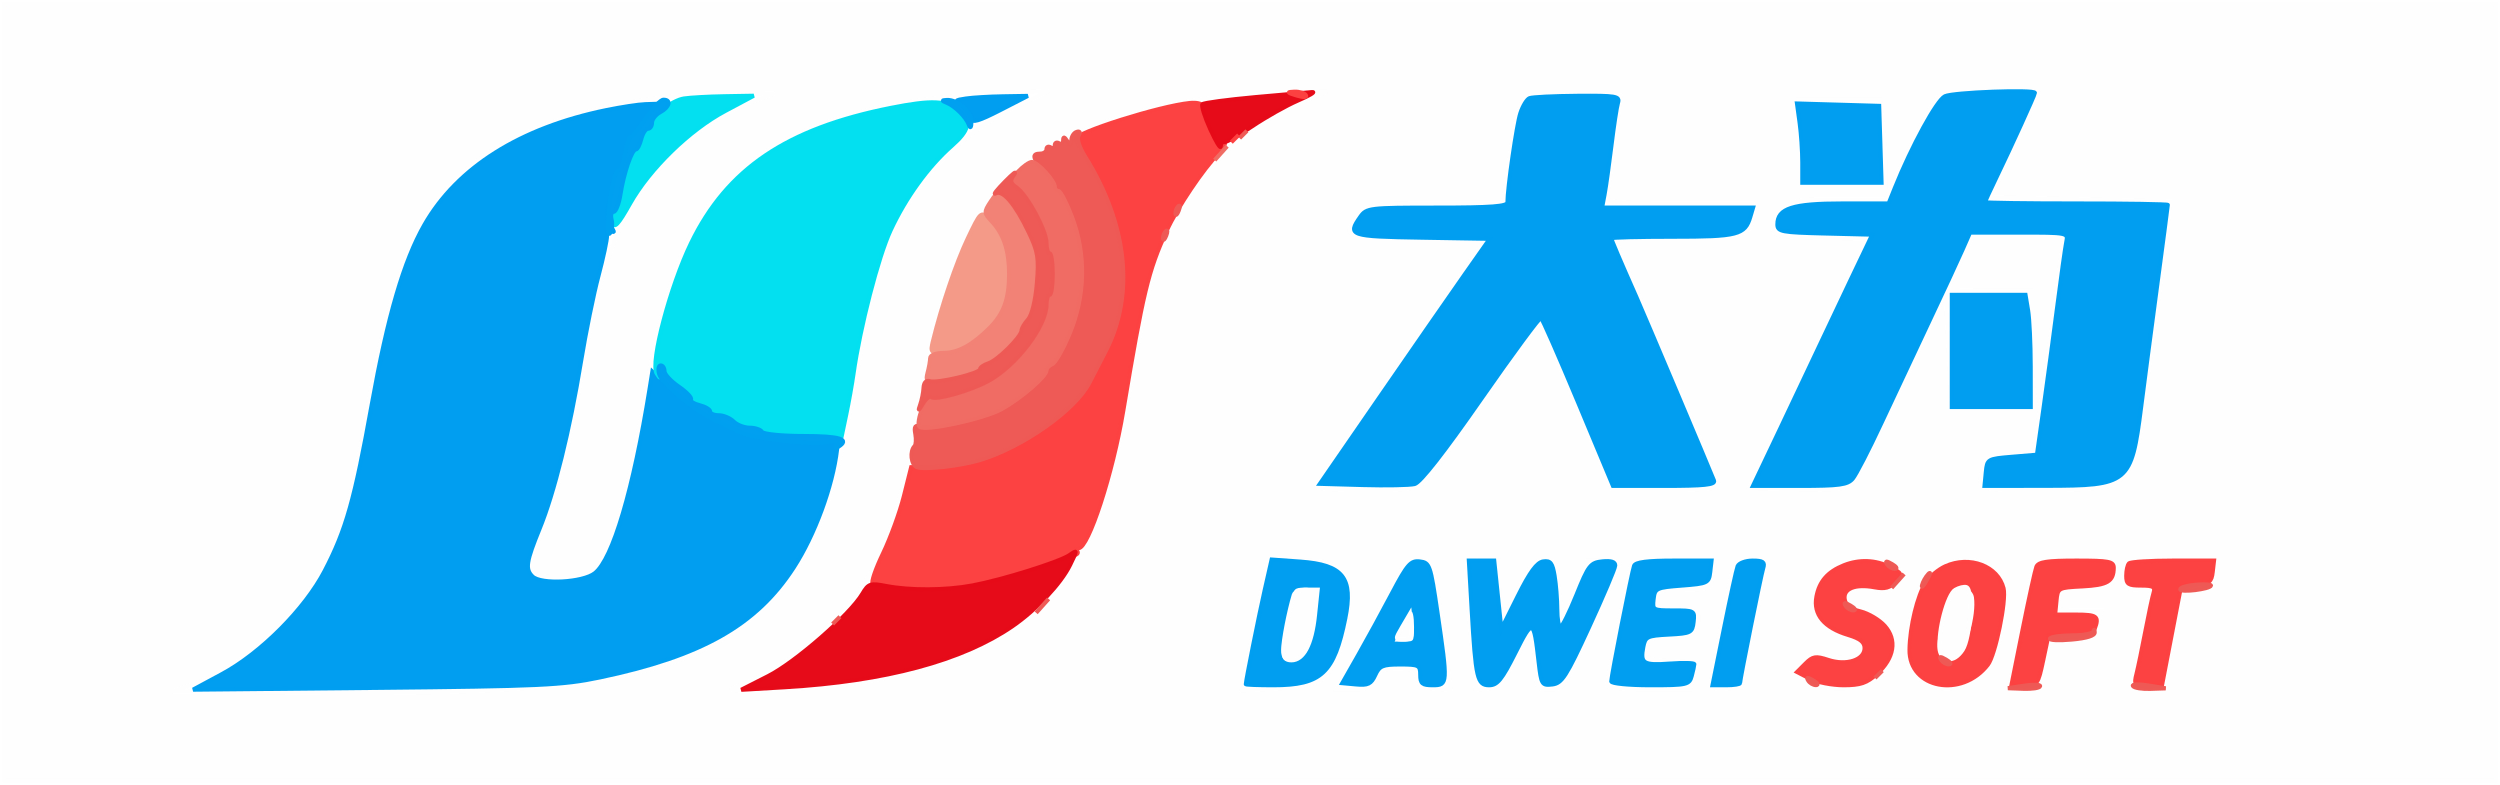
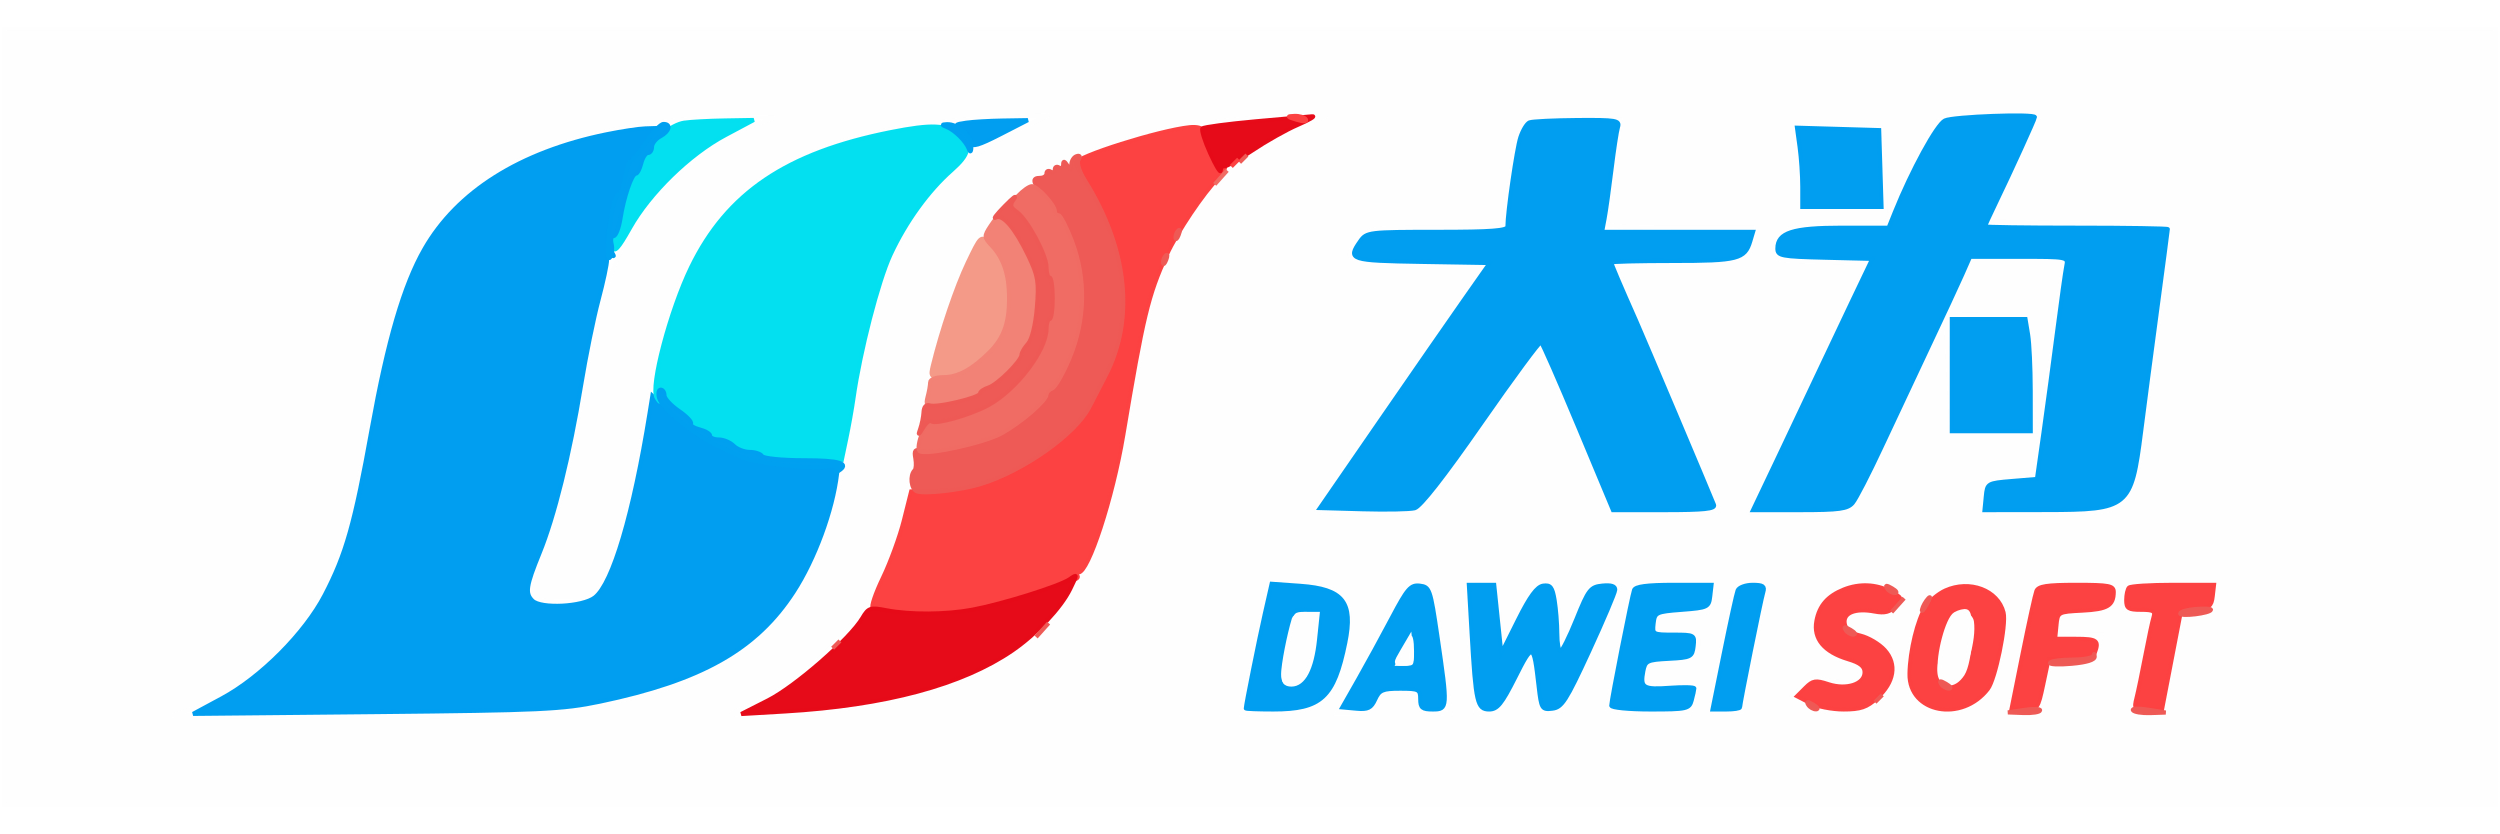
- <svg xmlns="http://www.w3.org/2000/svg" version="1.0" width="602pt" height="189pt" viewBox="0 0 602 189" style="" preserveAspectRatio="xMidYMid meet">
+ <svg xmlns="http://www.w3.org/2000/svg" version="1.0" width="300pt" height="100pt" viewBox="0 0 602 189" style="" preserveAspectRatio="xMidYMid meet">
  <g fill="#FEFEFEFE" stroke="#FEFEFEFE">
    <path d="M 1.000 94.500 L 1.000 188.000 301.000 188.000 L 601.000 188.000 601.000 94.500 L 601.000 1.000 301.000 1.000 L 1.000 1.000 1.000 94.500 M 180.500 24.739 C 168.432 29.241 155.004 42.135 149.461 54.543 C 145.657 63.059 143.122 72.523 140.410 88.335 C 137.107 107.591 134.040 119.666 130.096 128.934 C 126.214 138.056 126.726 139.000 135.550 139.000 C 141.138 139.000 142.086 138.706 143.887 136.417 C 148.040 131.136 151.000 119.993 156.480 89.000 C 158.783 75.978 162.528 63.761 166.614 55.947 C 177.627 34.885 200.480 24.408 239.500 22.533 L 252.500 21.908 245.108 25.457 C 227.910 33.715 216.244 48.011 211.042 67.201 C 209.954 71.215 207.702 82.150 206.038 91.500 C 200.461 122.830 196.199 133.746 185.170 144.954 C 167.569 162.842 144.610 167.393 75.000 166.790 L 41.500 166.500 46.653 164.702 C 56.731 161.185 68.397 151.638 74.993 141.507 C 81.789 131.071 84.168 123.488 88.489 98.500 C 95.015 60.753 103.266 44.642 121.190 34.646 C 135.058 26.912 157.606 22.138 179.000 22.406 L 186.500 22.500 180.500 24.739 M 313.935 24.398 C 295.338 32.129 282.137 47.996 277.015 68.776 C 275.968 73.024 273.944 83.120 272.517 91.211 C 267.872 117.543 264.131 128.799 256.416 139.649 C 247.344 152.406 230.369 160.881 206.868 164.386 C 195.746 166.045 173.176 167.026 176.500 165.706 C 186.025 161.923 192.185 157.924 199.069 151.054 C 211.885 138.262 215.542 129.485 221.469 97.293 C 227.230 66.006 232.039 53.834 242.971 42.880 C 255.630 30.196 280.536 22.738 312.000 22.210 L 319.500 22.085 313.935 24.398 M 491.000 22.407 C 491.000 22.631 488.373 28.369 485.163 35.157 L 479.327 47.500 500.913 48.000 L 522.500 48.500 522.219 52.000 C 521.912 55.812 519.488 74.622 517.965 85.000 C 517.441 88.575 516.534 95.537 515.950 100.472 C 514.792 110.264 512.664 114.921 508.478 116.828 C 506.891 117.551 500.370 118.000 491.453 118.000 C 475.780 118.000 476.058 118.113 477.600 112.367 C 478.073 110.602 479.106 110.156 483.585 109.785 C 486.562 109.538 489.201 109.133 489.449 108.885 C 489.697 108.637 490.589 103.499 491.432 97.467 C 492.274 91.435 493.403 83.575 493.940 80.000 C 494.477 76.425 495.184 71.025 495.511 68.000 C 495.838 64.975 496.343 61.263 496.632 59.750 L 497.159 57.000 486.072 57.000 L 474.985 57.000 471.992 63.177 C 470.347 66.575 469.000 69.500 469.000 69.677 C 469.000 69.855 473.500 70.000 479.000 70.000 L 489.000 70.000 489.000 79.360 C 489.000 84.509 489.286 90.809 489.636 93.360 L 490.272 98.000 480.136 98.000 C 470.330 98.000 469.996 97.927 469.868 95.750 C 469.796 94.513 469.459 88.325 469.118 82.000 L 468.500 70.500 458.093 92.737 C 452.370 104.967 446.918 115.669 445.978 116.520 C 444.602 117.765 442.023 118.011 432.725 117.783 L 421.179 117.500 425.643 108.000 C 431.441 95.660 439.331 79.039 445.083 67.052 L 449.665 57.500 438.333 57.218 C 427.734 56.955 427.000 56.806 427.000 54.923 C 427.000 53.815 428.105 51.805 429.455 50.455 C 431.765 48.144 432.559 48.000 442.982 48.000 L 454.055 48.000 459.571 36.250 C 462.604 29.788 465.828 23.938 466.734 23.250 C 468.249 22.101 491.000 21.311 491.000 22.407 M 389.536 29.250 C 389.173 32.688 388.454 37.945 387.938 40.934 C 387.422 43.922 387.000 46.960 387.000 47.684 C 387.000 48.722 390.696 49.000 404.500 49.000 L 422.000 49.000 422.000 51.800 C 422.000 56.660 420.836 57.000 404.193 57.000 C 392.276 57.000 388.896 57.283 389.269 58.250 C 390.844 62.321 408.353 103.642 410.920 109.343 C 412.614 113.107 414.000 116.594 414.000 117.093 C 414.000 117.592 408.215 118.000 401.145 118.000 L 388.290 118.000 379.517 97.567 L 370.744 77.135 357.782 95.817 C 350.652 106.093 343.910 115.288 342.799 116.250 C 341.119 117.705 338.776 118.000 328.889 118.000 C 322.350 118.000 317.001 117.663 317.002 117.250 C 317.003 116.838 322.595 108.400 329.429 98.500 C 336.264 88.600 345.498 75.213 349.951 68.750 L 358.046 57.000 341.523 57.000 C 327.287 57.000 325.000 56.786 325.000 55.455 C 325.000 54.605 326.105 52.805 327.455 51.455 C 329.856 49.053 330.255 49.000 345.909 49.000 L 361.909 49.000 362.406 45.750 C 362.679 43.963 363.433 38.760 364.083 34.190 C 364.732 29.619 365.911 25.232 366.703 24.440 C 367.782 23.361 370.906 23.000 379.170 23.000 L 390.196 23.000 389.536 29.250 M 361.000 141.500 C 361.000 145.075 361.353 148.000 361.785 148.000 C 362.217 148.000 364.013 145.075 365.776 141.500 C 368.661 135.650 369.282 135.000 371.991 135.000 C 374.707 135.000 375.006 135.316 375.058 138.250 C 375.089 140.038 375.431 143.281 375.818 145.458 L 376.520 149.417 379.349 142.208 L 382.177 135.000 386.088 135.000 C 388.240 135.000 390.000 135.275 390.000 135.610 C 390.000 135.946 386.978 142.921 383.285 151.110 C 376.610 165.913 376.552 166.000 373.285 166.000 C 370.105 166.000 369.996 165.864 369.882 161.750 C 369.817 159.413 369.479 156.267 369.132 154.759 C 368.535 152.169 368.301 152.390 364.903 158.759 C 361.826 164.526 360.876 165.543 358.328 165.800 L 355.349 166.101 354.173 152.800 C 352.487 133.729 352.285 135.000 357.000 135.000 L 361.000 135.000 361.000 141.500 M 322.681 137.590 C 325.139 140.048 325.237 140.543 324.605 147.336 C 323.863 155.326 321.209 161.775 317.778 163.931 C 316.486 164.742 311.928 165.554 307.250 165.806 L 299.000 166.251 299.625 162.875 C 299.969 161.019 301.319 154.346 302.625 148.048 C 303.931 141.749 305.000 136.237 305.000 135.798 C 305.000 135.359 308.395 135.000 312.545 135.000 C 319.330 135.000 320.352 135.261 322.681 137.590 M 481.367 138.236 C 482.959 140.165 483.139 141.532 482.589 147.482 C 481.800 156.010 479.608 160.730 475.000 163.823 C 470.355 166.940 464.540 166.329 461.130 162.364 C 459.039 159.934 458.829 158.944 459.362 154.053 C 460.666 142.105 463.027 137.772 469.423 135.582 C 474.160 133.960 478.666 134.962 481.367 138.236 M 412.630 137.250 C 412.299 138.488 412.021 140.063 412.014 140.750 C 412.004 141.620 410.026 142.000 405.500 142.000 C 399.233 142.000 399.000 142.090 399.000 144.500 C 399.000 146.833 399.333 147.000 404.000 147.000 C 408.101 147.000 408.997 147.315 408.985 148.750 C 408.955 152.173 407.323 153.286 402.353 153.275 C 398.822 153.268 397.315 153.706 396.820 154.882 C 395.332 158.424 395.945 158.906 402.317 159.204 L 408.635 159.500 407.789 162.750 L 406.943 166.000 396.971 166.000 C 391.487 166.000 387.000 165.586 387.000 165.081 C 387.000 163.861 391.917 138.990 392.600 136.750 C 393.063 135.235 394.484 135.000 403.184 135.000 C 413.117 135.000 413.226 135.026 412.630 137.250 M 345.471 138.250 C 346.333 143.240 347.989 154.899 348.676 160.819 L 349.294 166.138 345.397 165.819 C 342.235 165.560 341.440 165.076 341.180 163.250 C 340.906 161.318 340.258 161.000 336.591 161.000 C 333.007 161.000 332.138 161.402 331.182 163.500 C 330.237 165.573 329.345 166.000 325.956 166.000 L 321.870 166.000 327.644 155.250 C 330.819 149.338 334.561 142.366 335.959 139.758 C 338.175 135.623 338.910 135.016 341.705 135.008 C 344.541 135.001 344.974 135.374 345.471 138.250 M 456.956 136.763 L 459.133 138.526 456.707 140.806 C 454.584 142.800 453.951 142.935 451.640 141.882 C 449.609 140.956 448.406 140.950 446.421 141.854 C 443.002 143.412 443.775 145.208 448.550 146.797 C 450.694 147.511 453.247 148.818 454.224 149.702 C 456.711 151.953 456.608 158.970 454.048 161.718 C 449.788 166.291 439.934 167.152 434.278 163.447 L 431.632 161.713 434.441 159.297 C 436.276 157.719 437.812 157.137 438.875 157.618 C 439.769 158.023 442.075 158.387 444.000 158.427 C 446.852 158.487 447.557 158.100 447.807 156.342 C 448.049 154.651 447.464 154.041 445.104 153.523 C 440.061 152.415 437.000 149.333 437.000 145.362 C 437.000 140.907 438.351 138.417 441.775 136.559 C 445.660 134.450 454.242 134.566 456.956 136.763 M 453.358 30.147 C 453.711 33.527 454.000 38.252 454.000 40.647 L 454.000 45.000 443.500 45.000 L 433.000 45.000 433.000 34.500 L 433.000 24.000 442.858 24.000 L 452.715 24.000 453.358 30.147 M 509.607 136.582 C 509.273 137.452 509.000 138.802 509.000 139.582 C 509.000 140.661 507.445 141.000 502.500 141.000 C 497.555 141.000 496.000 141.339 496.000 142.418 C 496.000 143.198 495.727 144.548 495.393 145.418 C 494.884 146.745 495.693 147.000 500.412 147.000 L 506.038 147.000 505.390 149.750 C 504.481 153.606 504.115 153.842 498.500 154.190 L 493.500 154.500 492.452 160.000 C 491.422 165.401 491.336 165.506 487.702 165.810 C 485.532 165.992 484.000 165.675 484.000 165.044 C 484.000 163.688 488.856 139.112 489.591 136.750 C 490.061 135.236 491.487 135.000 500.174 135.000 C 508.918 135.000 510.136 135.204 509.607 136.582 M 533.986 136.250 C 533.941 140.444 532.707 142.000 529.430 142.000 C 526.427 142.000 525.990 142.374 525.053 145.750 C 524.480 147.813 524.009 150.007 524.006 150.627 C 524.003 151.247 523.276 154.960 522.391 158.877 C 520.805 165.903 520.739 166.000 517.558 166.000 C 515.785 166.000 514.105 165.772 513.826 165.492 C 513.547 165.213 514.367 159.926 515.649 153.742 C 516.932 147.559 517.985 142.388 517.990 142.250 C 517.996 142.113 516.677 142.000 515.059 142.000 C 511.542 142.000 510.723 140.952 511.578 137.546 C 512.214 135.013 512.272 135.000 523.108 135.000 C 531.162 135.000 533.996 135.326 533.986 136.250 M 424.974 136.750 C 424.960 137.713 423.702 144.575 422.178 152.000 L 419.407 165.500 415.704 165.810 C 412.961 166.040 412.000 165.737 412.000 164.641 C 412.000 162.987 416.793 138.207 417.491 136.250 C 417.737 135.563 419.526 135.000 421.469 135.000 C 424.175 135.000 424.994 135.409 424.974 136.750 " />
  </g>
  <g fill="#009EF0FE" stroke="#009EF0FE">
    <path d="M 146.000 26.522 C 125.249 30.780 110.106 40.332 102.200 54.150 C 97.256 62.791 93.368 76.070 89.507 97.500 C 85.397 120.316 83.328 127.623 78.180 137.500 C 73.425 146.624 62.829 157.269 53.500 162.296 L 46.500 166.067 90.500 165.634 C 130.183 165.243 135.474 164.996 144.432 163.120 C 168.950 157.985 182.105 150.537 191.095 136.702 C 196.207 128.833 200.537 117.056 201.565 108.221 C 201.805 106.159 201.521 105.999 198.593 106.549 C 194.966 107.229 180.957 105.530 178.253 104.082 C 177.289 103.566 174.380 102.179 171.788 101.001 C 169.197 99.823 164.831 96.750 162.085 94.172 L 157.094 89.486 156.449 93.493 C 152.525 117.869 147.552 134.634 143.240 138.026 C 140.349 140.300 130.221 140.821 128.200 138.800 C 126.429 137.029 126.697 135.260 129.939 127.305 C 133.502 118.561 137.164 103.757 139.920 86.953 C 141.052 80.053 142.933 70.828 144.100 66.453 C 145.267 62.079 146.199 57.703 146.171 56.728 C 146.140 55.619 146.566 55.224 147.311 55.670 C 148.013 56.092 147.942 55.695 147.135 54.701 C 146.278 53.645 145.999 51.898 146.385 50.009 C 146.723 48.354 147.276 45.650 147.613 44.000 C 147.951 42.350 148.576 41.000 149.002 41.000 C 149.429 41.000 150.094 39.314 150.480 37.252 C 150.867 35.191 151.504 33.279 151.895 33.002 C 152.286 32.726 153.873 30.813 155.422 28.750 L 158.237 25.000 155.369 25.094 C 153.791 25.146 149.575 25.788 146.000 26.522 " />
  </g>
  <g fill="#009EF0FE" stroke="#009EF0FE">
    <path d="M 468.339 23.181 C 466.369 24.134 460.337 35.183 456.290 45.250 L 454.783 49.000 443.614 49.000 C 431.670 49.000 428.000 50.181 428.000 54.025 C 428.000 55.779 428.941 55.960 439.423 56.218 L 450.846 56.500 445.828 67.000 C 443.068 72.775 439.549 80.200 438.007 83.500 C 436.465 86.800 432.259 95.688 428.661 103.250 L 422.119 117.000 433.404 117.000 C 442.929 117.000 444.918 116.727 446.152 115.250 C 446.956 114.288 450.027 108.325 452.976 102.000 C 455.925 95.675 461.108 84.650 464.492 77.500 C 467.877 70.350 471.488 62.588 472.516 60.250 L 474.385 56.000 486.211 56.000 C 497.947 56.000 498.035 56.017 497.572 58.250 C 497.316 59.488 496.353 66.350 495.432 73.500 C 494.511 80.650 493.024 91.675 492.129 98.000 L 490.500 109.500 484.500 110.000 C 478.581 110.493 478.496 110.544 478.187 113.750 L 477.873 117.000 492.687 116.978 C 512.582 116.948 513.241 116.404 515.569 98.111 C 516.312 92.275 518.063 78.995 519.460 68.599 C 520.857 58.204 522.000 49.541 522.000 49.349 C 522.000 49.157 512.100 49.000 500.000 49.000 C 487.900 49.000 478.000 48.859 478.000 48.687 C 478.000 48.515 479.184 45.928 480.631 42.937 C 484.217 35.526 490.000 22.835 490.000 22.375 C 490.000 21.497 470.306 22.229 468.339 23.181 " />
  </g>
  <g fill="#009EF0FE" stroke="#009EF0FE">
    <path d="M 368.306 23.644 C 367.650 23.911 366.653 25.563 366.091 27.315 C 365.191 30.122 363.000 45.298 363.000 48.724 C 363.000 49.709 359.130 50.000 346.057 50.000 C 329.682 50.000 329.061 50.075 327.557 52.223 C 324.394 56.738 324.975 56.934 342.369 57.226 L 358.738 57.500 352.619 66.209 C 349.254 70.999 340.049 84.274 332.165 95.709 L 317.830 116.500 328.165 116.792 C 333.849 116.952 339.466 116.843 340.646 116.549 C 342.032 116.203 347.703 108.958 356.646 96.105 C 364.266 85.156 370.760 76.356 371.078 76.551 C 371.396 76.746 375.424 85.927 380.030 96.953 L 388.404 117.000 400.809 117.000 C 410.325 117.000 413.101 116.709 412.729 115.750 C 411.815 113.392 395.795 75.502 394.020 71.500 C 390.134 62.736 388.000 57.728 388.000 57.373 C 388.000 57.168 394.664 57.000 402.809 57.000 C 418.446 57.000 420.187 56.557 421.466 52.250 L 422.135 50.000 403.956 50.000 L 385.777 50.000 386.386 46.750 C 386.721 44.963 387.463 39.675 388.036 35.000 C 388.608 30.325 389.315 25.713 389.606 24.750 C 390.087 23.159 389.198 23.007 379.817 23.079 C 374.143 23.122 368.963 23.376 368.306 23.644 " />
  </g>
  <g fill="#02E0F0FE" stroke="#02E0F0FE">
    <path d="M 214.500 25.990 C 189.428 30.974 175.112 40.657 166.438 58.500 C 161.407 68.847 156.502 87.450 158.142 89.958 C 158.999 91.267 159.069 91.236 158.607 89.750 C 158.308 88.788 158.499 88.000 159.031 88.000 C 159.564 88.000 160.000 88.617 160.000 89.371 C 160.000 90.125 161.541 91.798 163.425 93.089 C 165.308 94.379 166.640 95.774 166.384 96.188 C 166.128 96.602 167.062 97.228 168.459 97.579 C 169.857 97.930 171.000 98.618 171.000 99.108 C 171.000 99.599 171.932 100.000 173.071 100.000 C 174.211 100.000 175.818 100.675 176.643 101.500 C 177.468 102.325 179.209 103.000 180.512 103.000 C 181.816 103.000 183.160 103.450 183.500 104.000 C 183.840 104.550 188.291 105.000 193.400 105.000 L 202.682 105.000 203.783 99.750 C 204.389 96.863 205.171 92.475 205.521 90.000 C 207.108 78.793 211.476 61.889 214.437 55.500 C 218.098 47.600 223.515 40.111 229.172 35.130 C 233.468 31.347 233.928 29.239 231.007 26.738 C 228.018 24.179 224.429 24.016 214.500 25.990 " />
  </g>
  <g fill="#FC4242FE" stroke="#FC4242FE">
    <path d="M 286.486 24.806 C 279.178 25.553 259.000 31.925 259.000 33.484 C 259.000 33.790 260.049 35.718 261.332 37.770 C 271.468 53.983 273.270 70.905 266.304 84.460 C 264.880 87.232 263.076 90.726 262.297 92.224 C 260.183 96.287 250.189 104.823 244.500 107.424 C 236.573 111.049 232.697 112.059 225.830 112.287 L 219.413 112.500 217.657 119.500 C 216.692 123.350 214.427 129.559 212.624 133.298 C 210.821 137.037 209.710 140.321 210.154 140.595 C 210.599 140.870 214.700 141.358 219.269 141.681 C 228.704 142.347 239.128 140.605 250.500 136.462 C 254.350 135.059 258.072 133.791 258.772 133.644 C 259.471 133.497 259.733 133.067 259.355 132.688 C 258.976 132.310 259.136 132.000 259.710 132.000 C 262.108 132.000 267.931 114.134 270.466 99.000 C 275.280 70.260 276.486 65.256 280.947 55.517 C 283.489 49.967 289.714 40.699 293.440 36.916 C 294.298 36.045 294.993 34.920 294.985 34.416 C 294.976 33.912 294.597 34.087 294.142 34.805 C 293.570 35.706 292.725 34.623 291.411 31.305 C 290.365 28.662 289.500 26.050 289.490 25.500 C 289.480 24.950 288.128 24.638 286.486 24.806 " />
  </g>
  <g fill="#EE5A56FE" stroke="#EE5A56FE">
    <path d="M 259.250 31.774 C 258.563 31.990 257.993 32.917 257.985 33.833 C 257.971 35.275 257.838 35.297 257.000 34.000 C 256.296 32.910 256.026 32.858 256.015 33.809 C 256.007 34.529 255.550 34.840 255.000 34.500 C 254.450 34.160 254.000 34.385 254.000 35.000 C 254.000 35.615 253.550 35.840 253.000 35.500 C 252.450 35.160 252.000 35.359 252.000 35.941 C 252.000 36.523 251.325 37.000 250.500 37.000 C 248.367 37.000 248.633 38.125 251.500 41.217 C 252.875 42.699 254.000 44.382 254.000 44.956 C 254.000 45.530 254.395 46.000 254.878 46.000 C 255.361 46.000 256.824 48.813 258.128 52.250 C 261.556 61.284 261.356 71.199 257.559 80.335 C 255.997 84.095 254.107 87.405 253.360 87.692 C 252.612 87.979 252.000 88.641 252.000 89.163 C 252.000 90.597 246.031 95.786 241.366 98.407 C 236.848 100.945 225.166 103.538 221.990 102.708 C 220.347 102.278 220.069 102.595 220.416 104.508 C 220.647 105.785 220.564 107.102 220.231 107.435 C 219.013 108.654 219.381 111.932 220.798 112.476 C 222.599 113.167 231.294 112.191 236.000 110.768 C 246.327 107.647 258.877 98.797 262.297 92.224 C 263.076 90.726 264.880 87.232 266.304 84.460 C 273.281 70.884 271.470 53.984 261.294 37.709 C 259.884 35.455 259.243 33.404 259.712 32.650 C 260.212 31.846 260.043 31.526 259.250 31.774 " />
  </g>
  <g fill="#E60A18FE" stroke="#E60A18FE">
    <path d="M 257.561 133.653 C 255.157 135.320 241.347 139.643 234.114 140.994 C 227.757 142.181 219.139 142.231 213.373 141.113 C 209.566 140.375 209.124 140.521 207.665 142.989 C 204.721 147.973 191.583 159.454 184.996 162.799 L 178.500 166.098 189.000 165.479 C 213.187 164.054 231.686 159.097 243.777 150.801 C 249.540 146.847 255.488 140.526 257.690 136.014 C 259.471 132.367 259.469 132.329 257.561 133.653 " />
  </g>
  <g fill="#F06C64FE" stroke="#F06C64FE">
    <path d="M 245.101 41.392 C 242.907 43.728 242.899 43.817 244.767 45.142 C 247.397 47.010 252.000 55.533 252.000 58.535 C 252.000 59.891 252.338 61.000 252.750 61.000 C 253.163 61.000 253.500 63.250 253.500 66.000 C 253.500 68.750 253.163 71.000 252.750 71.000 C 252.338 71.000 252.000 72.056 252.000 73.346 C 252.000 78.527 244.737 88.066 238.000 91.733 C 233.567 94.146 225.469 96.408 224.160 95.599 C 223.052 94.914 220.434 101.767 221.425 102.758 C 222.626 103.959 237.013 100.852 241.237 98.479 C 246.010 95.797 252.000 90.613 252.000 89.163 C 252.000 88.641 252.612 87.979 253.360 87.692 C 254.107 87.405 255.997 84.095 257.559 80.335 C 261.356 71.199 261.556 61.284 258.128 52.250 C 256.824 48.813 255.361 46.000 254.878 46.000 C 254.395 46.000 254.000 45.553 254.000 45.008 C 254.000 43.551 249.829 39.000 248.494 39.000 C 247.864 39.000 246.337 40.076 245.101 41.392 " />
  </g>
  <g fill="#009EF0FE" stroke="#009EF0FE">
    <path d="M 354.382 146.750 C 355.340 163.404 355.709 165.000 358.599 165.000 C 360.560 165.000 361.654 163.653 364.854 157.292 C 369.102 148.849 369.315 148.925 370.497 159.309 C 371.129 164.857 371.277 165.104 373.793 164.809 C 376.121 164.536 377.149 162.935 382.653 151.000 C 386.077 143.575 388.906 136.909 388.939 136.187 C 388.980 135.306 387.968 134.977 385.869 135.187 C 382.979 135.476 382.499 136.094 379.619 143.239 C 377.904 147.495 376.163 150.983 375.750 150.989 C 375.338 150.995 374.995 149.088 374.989 146.750 C 374.983 144.413 374.695 140.789 374.350 138.699 C 373.831 135.557 373.356 134.950 371.613 135.199 C 370.095 135.416 368.388 137.737 365.512 143.500 L 361.519 151.500 360.659 143.250 L 359.800 135.000 356.753 135.000 L 353.706 135.000 354.382 146.750 " />
  </g>
  <g fill="#009EF0FE" stroke="#009EF0FE">
    <path d="M 304.566 142.008 C 303.175 148.127 300.001 163.935 300.000 164.750 C 300.000 164.888 302.969 165.000 306.599 165.000 C 318.171 165.000 321.260 162.133 323.939 148.910 C 325.921 139.131 323.419 135.978 313.094 135.239 L 306.218 134.747 304.566 142.008 M 317.638 142.500 C 318.462 144.648 316.268 156.174 314.765 157.592 C 314.069 158.248 312.485 159.090 311.245 159.462 C 308.188 160.378 307.390 157.991 308.790 152.122 C 309.397 149.580 310.178 146.038 310.526 144.250 C 311.069 141.460 311.577 141.000 314.111 141.000 C 315.812 141.000 317.307 141.635 317.638 142.500 " />
  </g>
  <g fill="#FC4242FE" stroke="#FC4242FE">
    <path d="M 468.452 136.358 C 466.776 137.114 464.647 138.890 463.721 140.303 C 461.728 143.345 459.896 150.917 459.816 156.448 C 459.680 165.805 472.389 168.227 478.691 160.046 C 480.484 157.718 483.180 144.564 482.455 141.677 C 481.104 136.292 474.314 133.713 468.452 136.358 M 475.820 143.754 C 476.482 148.418 473.949 156.987 471.418 158.645 C 468.531 160.537 465.992 159.120 466.012 155.628 C 466.032 151.969 468.842 142.717 470.202 141.833 C 472.491 140.344 475.481 141.366 475.820 143.754 " />
  </g>
  <g fill="#009EF0FE" stroke="#009EF0FE">
    <path d="M 470.000 84.500 L 470.000 98.000 479.500 98.000 L 489.000 98.000 488.989 88.250 C 488.983 82.888 488.699 76.813 488.358 74.750 L 487.738 71.000 478.869 71.000 L 470.000 71.000 470.000 84.500 " />
  </g>
  <g fill="#009EF0FE" stroke="#009EF0FE">
    <path d="M 335.161 142.927 C 332.834 147.339 329.197 153.998 327.078 157.725 L 323.225 164.500 326.607 164.810 C 329.416 165.068 330.186 164.687 331.155 162.560 C 332.172 160.327 332.939 160.000 337.161 160.000 C 341.656 160.000 342.000 160.178 342.000 162.500 C 342.000 164.611 342.467 165.000 345.000 165.000 C 348.638 165.000 348.659 164.680 346.139 147.500 C 344.452 136.004 344.273 135.487 341.884 135.202 C 339.689 134.940 338.885 135.865 335.161 142.927 M 341.000 151.059 C 341.000 154.767 340.824 155.000 338.013 155.000 L 335.026 155.000 337.188 150.549 C 339.711 145.356 341.000 145.528 341.000 151.059 " />
  </g>
  <g fill="#009EF0FE" stroke="#009EF0FE">
    <path d="M 393.491 136.250 C 392.936 137.806 388.000 162.822 388.000 164.081 C 388.000 164.586 392.223 165.000 397.383 165.000 C 406.269 165.000 406.799 164.881 407.370 162.750 C 407.701 161.513 407.979 160.246 407.986 159.936 C 407.994 159.626 405.357 159.564 402.128 159.797 C 395.685 160.263 394.934 159.795 395.700 155.791 C 396.178 153.287 396.619 153.072 401.858 152.797 C 407.184 152.517 407.518 152.346 407.816 149.750 C 408.125 147.066 408.010 147.000 403.000 147.000 C 397.990 147.000 397.875 146.934 398.184 144.250 C 398.486 141.625 398.795 141.477 405.000 141.000 C 411.205 140.523 411.514 140.375 411.816 137.750 L 412.133 135.000 403.035 135.000 C 396.661 135.000 393.804 135.374 393.491 136.250 " />
  </g>
  <g fill="#F49A88FE" stroke="#F49A88FE">
    <path d="M 233.032 57.433 C 230.271 63.219 226.677 73.835 224.631 82.250 C 224.004 84.826 224.168 85.000 227.231 84.993 C 232.296 84.983 239.855 79.142 241.956 73.615 C 244.460 67.030 242.595 56.565 238.225 52.674 C 236.198 50.869 236.139 50.924 233.032 57.433 " />
  </g>
  <g fill="#F28276FE" stroke="#F28276FE">
    <path d="M 238.530 48.595 C 236.908 51.070 236.923 51.289 238.848 53.345 C 241.698 56.387 243.000 60.357 243.000 66.000 C 243.000 71.970 241.705 75.567 238.345 78.930 C 234.192 83.087 230.717 84.986 227.250 84.993 C 225.328 84.997 223.994 85.511 223.986 86.250 C 223.979 86.938 223.701 88.513 223.370 89.750 C 222.875 91.595 223.171 92.000 225.017 92.000 C 228.256 92.000 235.274 89.792 236.821 88.286 C 237.548 87.579 238.538 87.000 239.021 87.000 C 240.152 87.000 245.989 80.789 245.995 79.579 C 245.998 79.072 246.697 77.888 247.548 76.947 C 248.474 75.924 249.332 72.425 249.682 68.250 C 250.198 62.101 249.960 60.621 247.695 55.882 C 245.323 50.922 241.842 46.000 240.705 46.000 C 240.444 46.000 239.465 47.168 238.530 48.595 " />
  </g>
  <g fill="#009EF0FE" stroke="#009EF0FE">
    <path d="M 433.359 29.602 C 433.711 32.174 434.000 36.466 434.000 39.140 L 434.000 44.000 443.538 44.000 L 453.075 44.000 452.788 34.750 L 452.500 25.500 442.609 25.212 L 432.718 24.924 433.359 29.602 " />
  </g>
  <g fill="#FC4242FE" stroke="#FC4242FE">
    <path d="M 444.021 136.116 C 440.121 137.672 438.092 139.993 437.398 143.693 C 436.597 147.963 439.251 151.159 445.036 152.893 C 447.924 153.758 449.000 154.619 449.000 156.065 C 449.000 158.937 444.626 160.362 440.247 158.917 C 437.206 157.913 436.536 158.020 434.762 159.794 L 432.741 161.815 435.821 163.407 C 437.515 164.283 441.166 165.000 443.935 165.000 C 448.028 165.000 449.533 164.486 451.987 162.250 C 456.167 158.441 456.867 154.088 453.842 150.709 C 452.554 149.269 449.925 147.706 448.000 147.236 C 445.556 146.640 444.407 145.747 444.192 144.277 C 443.815 141.706 446.754 140.544 451.419 141.419 C 453.887 141.882 455.086 141.562 456.422 140.086 C 458.117 138.213 458.071 138.088 455.139 136.572 C 451.727 134.807 447.713 134.643 444.021 136.116 " />
  </g>
  <g fill="#FC4242FE" stroke="#FC4242FE">
    <path d="M 490.362 136.498 C 490.046 137.322 488.565 144.072 487.071 151.498 L 484.355 165.000 487.541 165.000 C 490.627 165.000 490.767 164.811 492.000 159.000 L 493.273 153.000 498.530 153.000 C 502.400 153.000 503.946 152.583 504.393 151.418 C 505.541 148.426 504.986 148.000 499.937 148.000 L 494.873 148.000 495.187 144.750 C 495.498 141.521 495.538 141.498 501.476 141.193 C 507.469 140.886 508.956 140.006 508.985 136.750 C 508.998 135.211 507.909 135.000 499.969 135.000 C 492.869 135.000 490.814 135.320 490.362 136.498 " />
  </g>
  <g fill="#FC4242FE" stroke="#FC4242FE">
    <path d="M 512.667 135.667 C 512.300 136.033 512.000 137.383 512.000 138.667 C 512.000 140.675 512.497 141.000 515.567 141.000 C 518.506 141.000 519.039 141.308 518.589 142.750 C 518.289 143.713 517.399 147.875 516.611 152.000 C 515.823 156.125 514.864 160.738 514.481 162.250 C 513.822 164.849 513.971 165.000 517.194 165.000 L 520.606 165.000 522.907 153.054 L 525.209 141.108 528.854 140.804 C 531.998 140.542 532.544 140.121 532.816 137.750 L 533.133 135.000 523.233 135.000 C 517.788 135.000 513.033 135.300 512.667 135.667 " />
  </g>
  <g fill="#02E0F0FE" stroke="#02E0F0FE">
    <path d="M 164.728 23.718 C 161.782 24.163 157.000 27.967 157.000 29.865 C 157.000 30.489 156.559 31.000 156.019 31.000 C 155.480 31.000 154.756 32.125 154.411 33.500 C 154.066 34.875 153.472 36.000 153.092 36.000 C 152.202 36.000 150.318 41.382 149.416 46.500 C 149.029 48.700 148.261 50.792 147.710 51.149 C 147.159 51.506 147.023 52.617 147.407 53.619 C 147.964 55.069 148.841 54.134 151.720 49.025 C 156.451 40.631 166.016 31.315 174.612 26.731 L 181.500 23.058 174.500 23.179 C 170.650 23.245 166.252 23.488 164.728 23.718 " />
  </g>
  <g fill="#EE5A56FE" stroke="#EE5A56FE">
    <path d="M 242.000 43.745 C 240.075 45.701 239.075 46.973 239.778 46.574 C 241.470 45.612 244.472 49.142 247.695 55.882 C 249.960 60.621 250.198 62.101 249.682 68.250 C 249.332 72.425 248.474 75.924 247.548 76.947 C 246.697 77.888 245.998 79.072 245.995 79.579 C 245.988 81.068 240.213 86.798 238.017 87.494 C 236.908 87.847 236.000 88.483 236.000 88.908 C 236.000 89.926 225.664 92.388 223.883 91.794 C 223.018 91.506 222.459 92.114 222.391 93.416 C 222.331 94.562 221.962 96.400 221.572 97.500 C 221.022 99.047 221.172 98.984 222.233 97.219 C 222.987 95.964 223.905 95.238 224.273 95.607 C 225.167 96.500 233.629 94.113 238.000 91.733 C 244.737 88.066 252.000 78.527 252.000 73.346 C 252.000 72.056 252.338 71.000 252.750 71.000 C 253.163 71.000 253.500 68.750 253.500 66.000 C 253.500 63.250 253.163 61.000 252.750 61.000 C 252.338 61.000 252.000 59.891 252.000 58.535 C 252.000 55.554 247.404 47.015 244.808 45.171 C 243.225 44.047 243.134 43.560 244.218 42.016 C 244.923 41.012 243.925 41.790 242.000 43.745 " />
  </g>
  <g fill="#009EF0FE" stroke="#009EF0FE">
    <path d="M 418.416 136.359 C 418.129 137.107 416.652 143.857 415.135 151.359 L 412.375 165.000 415.688 165.000 C 417.509 165.000 419.000 164.768 419.000 164.484 C 419.000 163.525 424.041 138.516 424.591 136.750 C 425.028 135.343 424.528 135.000 422.036 135.000 C 420.332 135.000 418.703 135.612 418.416 136.359 " />
  </g>
  <g fill="#E60A18FE" stroke="#E60A18FE">
    <path d="M 302.320 23.391 C 295.621 24.001 289.878 24.768 289.558 25.095 C 289.238 25.422 290.081 28.122 291.431 31.095 C 292.780 34.068 293.911 35.938 293.942 35.250 C 293.974 34.563 294.338 34.104 294.750 34.231 C 295.163 34.359 298.200 32.644 301.500 30.421 C 304.800 28.198 309.750 25.408 312.500 24.222 C 315.250 23.036 316.825 22.114 316.000 22.174 C 315.175 22.234 309.019 22.782 302.320 23.391 " />
  </g>
  <g fill="#FEFEFEFE" stroke="#FEFEFEFE">
    <path d="M 470.819 142.043 C 468.958 143.127 466.596 152.097 467.147 155.990 C 467.634 159.423 470.502 159.690 472.594 156.497 C 474.502 153.585 475.201 141.923 473.500 141.382 C 472.950 141.208 471.744 141.505 470.819 142.043 " />
  </g>
  <g fill="#FEFEFEFE" stroke="#FEFEFEFE">
    <path d="M 311.558 143.250 C 310.372 147.152 309.000 154.232 309.000 156.443 C 309.000 158.323 309.523 159.000 310.977 159.000 C 313.897 159.000 315.910 155.153 316.639 148.181 L 317.285 142.000 314.611 142.000 C 313.140 142.000 311.766 142.563 311.558 143.250 " />
  </g>
  <g fill="#00A0F0FE" stroke="#00A0F0FE">
    <path d="M 158.712 90.006 C 159.357 92.473 167.097 98.847 172.500 101.361 C 174.700 102.384 177.289 103.627 178.253 104.121 C 181.097 105.581 195.069 107.210 198.776 106.514 C 201.329 106.035 202.006 106.182 201.444 107.091 C 200.963 107.868 201.109 108.051 201.845 107.595 C 204.778 105.783 202.278 105.000 193.559 105.000 C 188.344 105.000 183.841 104.552 183.500 104.000 C 183.160 103.450 181.816 103.000 180.512 103.000 C 179.209 103.000 177.468 102.325 176.643 101.500 C 175.818 100.675 174.211 100.000 173.071 100.000 C 171.932 100.000 171.000 99.599 171.000 99.108 C 171.000 98.618 169.857 97.930 168.459 97.579 C 167.062 97.228 166.128 96.602 166.384 96.188 C 166.640 95.774 165.308 94.379 163.425 93.089 C 161.541 91.798 160.000 90.125 160.000 89.371 C 160.000 88.617 159.592 88.000 159.094 88.000 C 158.595 88.000 158.423 88.903 158.712 90.006 " />
  </g>
  <g fill="#00A0F0FE" stroke="#00A0F0FE">
    <path d="M 155.500 28.520 C 153.850 30.982 152.202 32.997 151.838 32.998 C 151.474 32.999 150.872 34.800 150.500 37.000 C 150.128 39.200 149.465 41.000 149.026 41.000 C 148.044 41.000 146.968 45.851 146.482 52.464 C 146.274 55.301 146.468 56.861 146.936 56.104 C 147.386 55.375 147.533 53.928 147.261 52.889 C 146.989 51.850 147.212 51.000 147.756 51.000 C 148.299 51.000 149.045 49.088 149.412 46.750 C 150.216 41.623 152.142 36.000 153.092 36.000 C 153.472 36.000 154.066 34.875 154.411 33.500 C 154.756 32.125 155.480 31.000 156.019 31.000 C 156.559 31.000 157.000 30.341 157.000 29.535 C 157.000 28.730 157.900 27.589 159.000 27.000 C 161.226 25.809 161.685 23.988 159.750 24.022 C 159.063 24.034 157.150 26.058 155.500 28.520 " />
  </g>
  <g fill="#009EF0FE" stroke="#009EF0FE">
    <path d="M 232.638 23.727 C 229.808 24.150 229.800 24.171 231.888 25.634 C 233.050 26.448 234.000 27.769 234.000 28.570 C 234.000 29.648 235.757 29.126 240.750 26.563 L 247.500 23.098 241.500 23.199 C 238.200 23.254 234.212 23.492 232.638 23.727 " />
  </g>
  <g fill="#FEFEFEFE" stroke="#FEFEFEFE">
    <path d="M 337.693 150.918 C 335.911 153.960 335.915 154.000 338.007 154.000 C 339.776 154.000 340.075 153.490 339.813 150.918 L 339.500 147.836 337.693 150.918 " />
  </g>
  <g fill="#EE5A56FE" stroke="#EE5A56FE">
    <path d="M 504.150 152.000 C 504.068 152.550 501.777 153.000 499.059 153.000 C 496.341 153.000 493.908 153.339 493.652 153.754 C 493.395 154.169 495.731 154.282 498.843 154.004 C 502.514 153.677 504.465 153.061 504.400 152.250 C 504.345 151.563 504.233 151.450 504.150 152.000 " />
  </g>
  <g fill="#00A0F0FE" stroke="#00A0F0FE">
    <path d="M 227.954 24.730 C 229.911 25.501 232.599 28.158 233.284 30.000 C 233.659 31.009 233.868 30.782 233.921 29.307 C 234.005 26.981 230.584 23.947 228.027 24.079 C 226.737 24.146 226.725 24.247 227.954 24.730 " />
  </g>
  <g fill="#EE5A56FE" stroke="#EE5A56FE">
    <path d="M 528.750 140.810 C 526.688 140.981 525.000 141.473 525.000 141.903 C 525.000 142.733 532.218 141.851 532.396 141.000 C 532.453 140.725 530.813 140.640 528.750 140.810 " />
  </g>
  <g fill="#EE5A56FE" stroke="#EE5A56FE">
    <path d="M 513.618 165.191 C 513.893 165.636 515.779 165.944 517.809 165.875 L 521.500 165.750 517.309 165.065 C 515.004 164.689 513.343 164.745 513.618 165.191 " />
  </g>
  <g fill="#EE5A56FE" stroke="#EE5A56FE">
    <path d="M 487.500 165.108 L 483.500 165.716 487.250 165.858 C 489.313 165.936 491.113 165.663 491.250 165.250 C 491.388 164.838 489.700 164.774 487.500 165.108 " />
  </g>
  <g fill="#EE5A56FE" stroke="#EE5A56FE">
    <path d="M 464.332 138.250 C 463.690 138.941 463.015 140.139 462.832 140.912 C 462.649 141.685 463.175 141.120 464.000 139.656 C 464.825 138.191 464.974 137.559 464.332 138.250 " />
  </g>
  <g fill="#FC4242FE" stroke="#FC4242FE">
    <path d="M 312.257 23.001 C 313.895 23.494 314.784 23.459 314.448 22.915 C 314.137 22.412 312.896 22.039 311.691 22.086 C 309.823 22.159 309.906 22.294 312.257 23.001 " />
  </g>
  <g fill="#EE5A56FE" stroke="#EE5A56FE">
    <path d="M 251.000 145.888 L 249.500 147.563 251.000 145.888 L 252.500 144.212 251.000 145.888 " />
  </g>
  <g fill="#EE5A56FE" stroke="#EE5A56FE">
    <path d="M 457.000 139.888 L 455.500 141.563 457.000 139.888 L 458.500 138.212 457.000 139.888 " />
  </g>
  <g fill="#F06C64FE" stroke="#F06C64FE">
    <path d="M 294.000 36.888 L 292.500 38.563 294.000 36.888 L 295.500 35.212 294.000 36.888 " />
  </g>
  <g fill="#EE5A56FE" stroke="#EE5A56FE">
    <path d="M 435.422 163.874 C 435.805 164.493 436.654 164.986 437.309 164.970 C 437.964 164.953 437.651 164.446 436.613 163.843 C 435.224 163.037 434.910 163.045 435.422 163.874 " />
  </g>
  <g fill="#EE5A56FE" stroke="#EE5A56FE">
    <path d="M 452.378 162.378 L 451.500 163.256 452.378 162.378 L 453.256 161.500 452.378 162.378 " />
  </g>
  <g fill="#EE5A56FE" stroke="#EE5A56FE">
    <path d="M 467.422 158.874 C 467.805 159.493 468.654 159.986 469.309 159.970 C 469.964 159.953 469.651 159.446 468.613 158.843 C 467.224 158.037 466.910 158.045 467.422 158.874 " />
  </g>
  <g fill="#EE5A56FE" stroke="#EE5A56FE">
    <path d="M 201.378 149.378 L 200.500 150.256 201.378 149.378 L 202.256 148.500 201.378 149.378 " />
  </g>
  <g fill="#EE5A56FE" stroke="#EE5A56FE">
    <path d="M 444.422 145.874 C 444.805 146.493 445.654 146.986 446.309 146.970 C 446.964 146.953 446.651 146.446 445.613 145.843 C 444.224 145.037 443.910 145.045 444.422 145.874 " />
  </g>
  <g fill="#EE5A56FE" stroke="#EE5A56FE">
    <path d="M 454.422 135.874 C 454.805 136.493 455.654 136.986 456.309 136.970 C 456.964 136.953 456.651 136.446 455.613 135.843 C 454.224 135.037 453.910 135.045 454.422 135.874 " />
  </g>
  <g fill="#EE5A56FE" stroke="#EE5A56FE">
    <path d="M 280.750 55.666 C 280.338 56.033 280.030 56.821 280.066 57.417 C 280.102 58.013 280.439 57.712 280.816 56.750 C 281.192 55.787 281.163 55.300 280.750 55.666 " />
  </g>
  <g fill="#EE5A56FE" stroke="#EE5A56FE">
    <path d="M 283.750 49.666 C 283.338 50.033 283.030 50.821 283.066 51.417 C 283.102 52.013 283.439 51.712 283.816 50.750 C 284.192 49.787 284.163 49.300 283.750 49.666 " />
  </g>
  <g fill="#EE5A56FE" stroke="#EE5A56FE">
    <path d="M 299.378 32.378 L 298.500 33.256 299.378 32.378 L 300.256 31.500 299.378 32.378 " />
  </g>
  <g fill="#FC4242FE" stroke="#FC4242FE">
    <path d="M 297.378 33.378 L 296.500 34.256 297.378 33.378 L 298.256 32.500 297.378 33.378 " />
  </g>
</svg>
